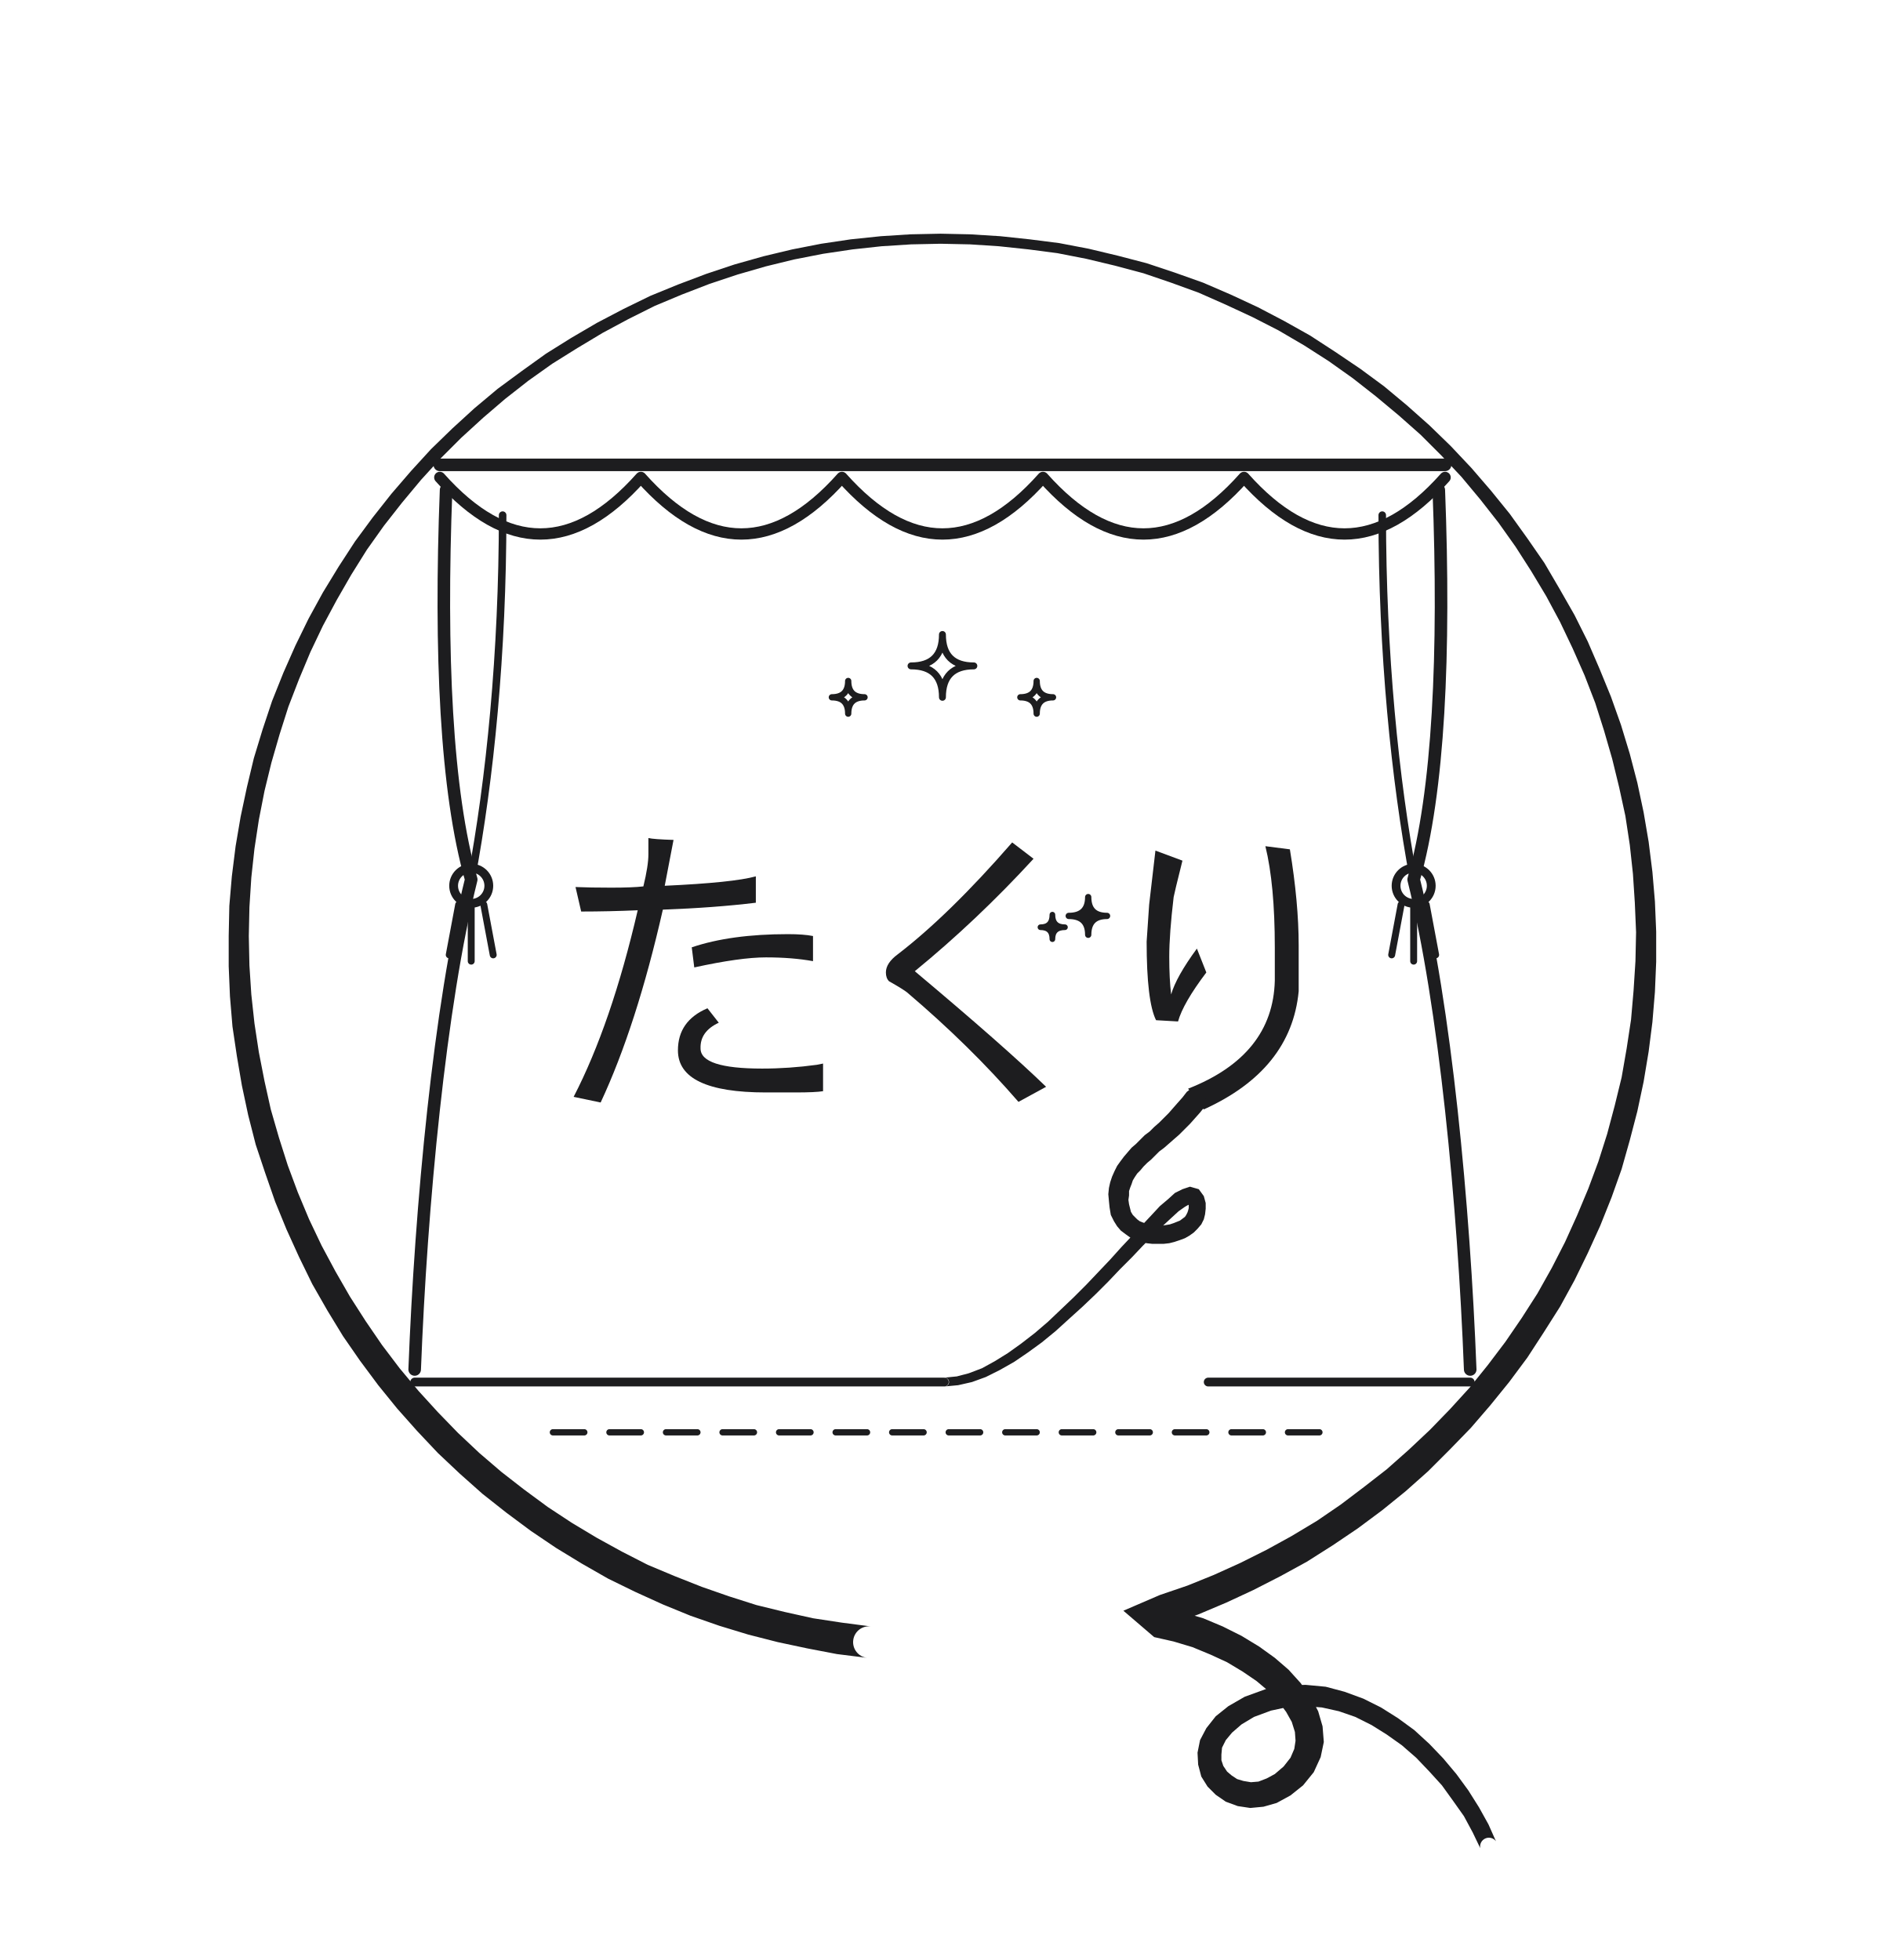
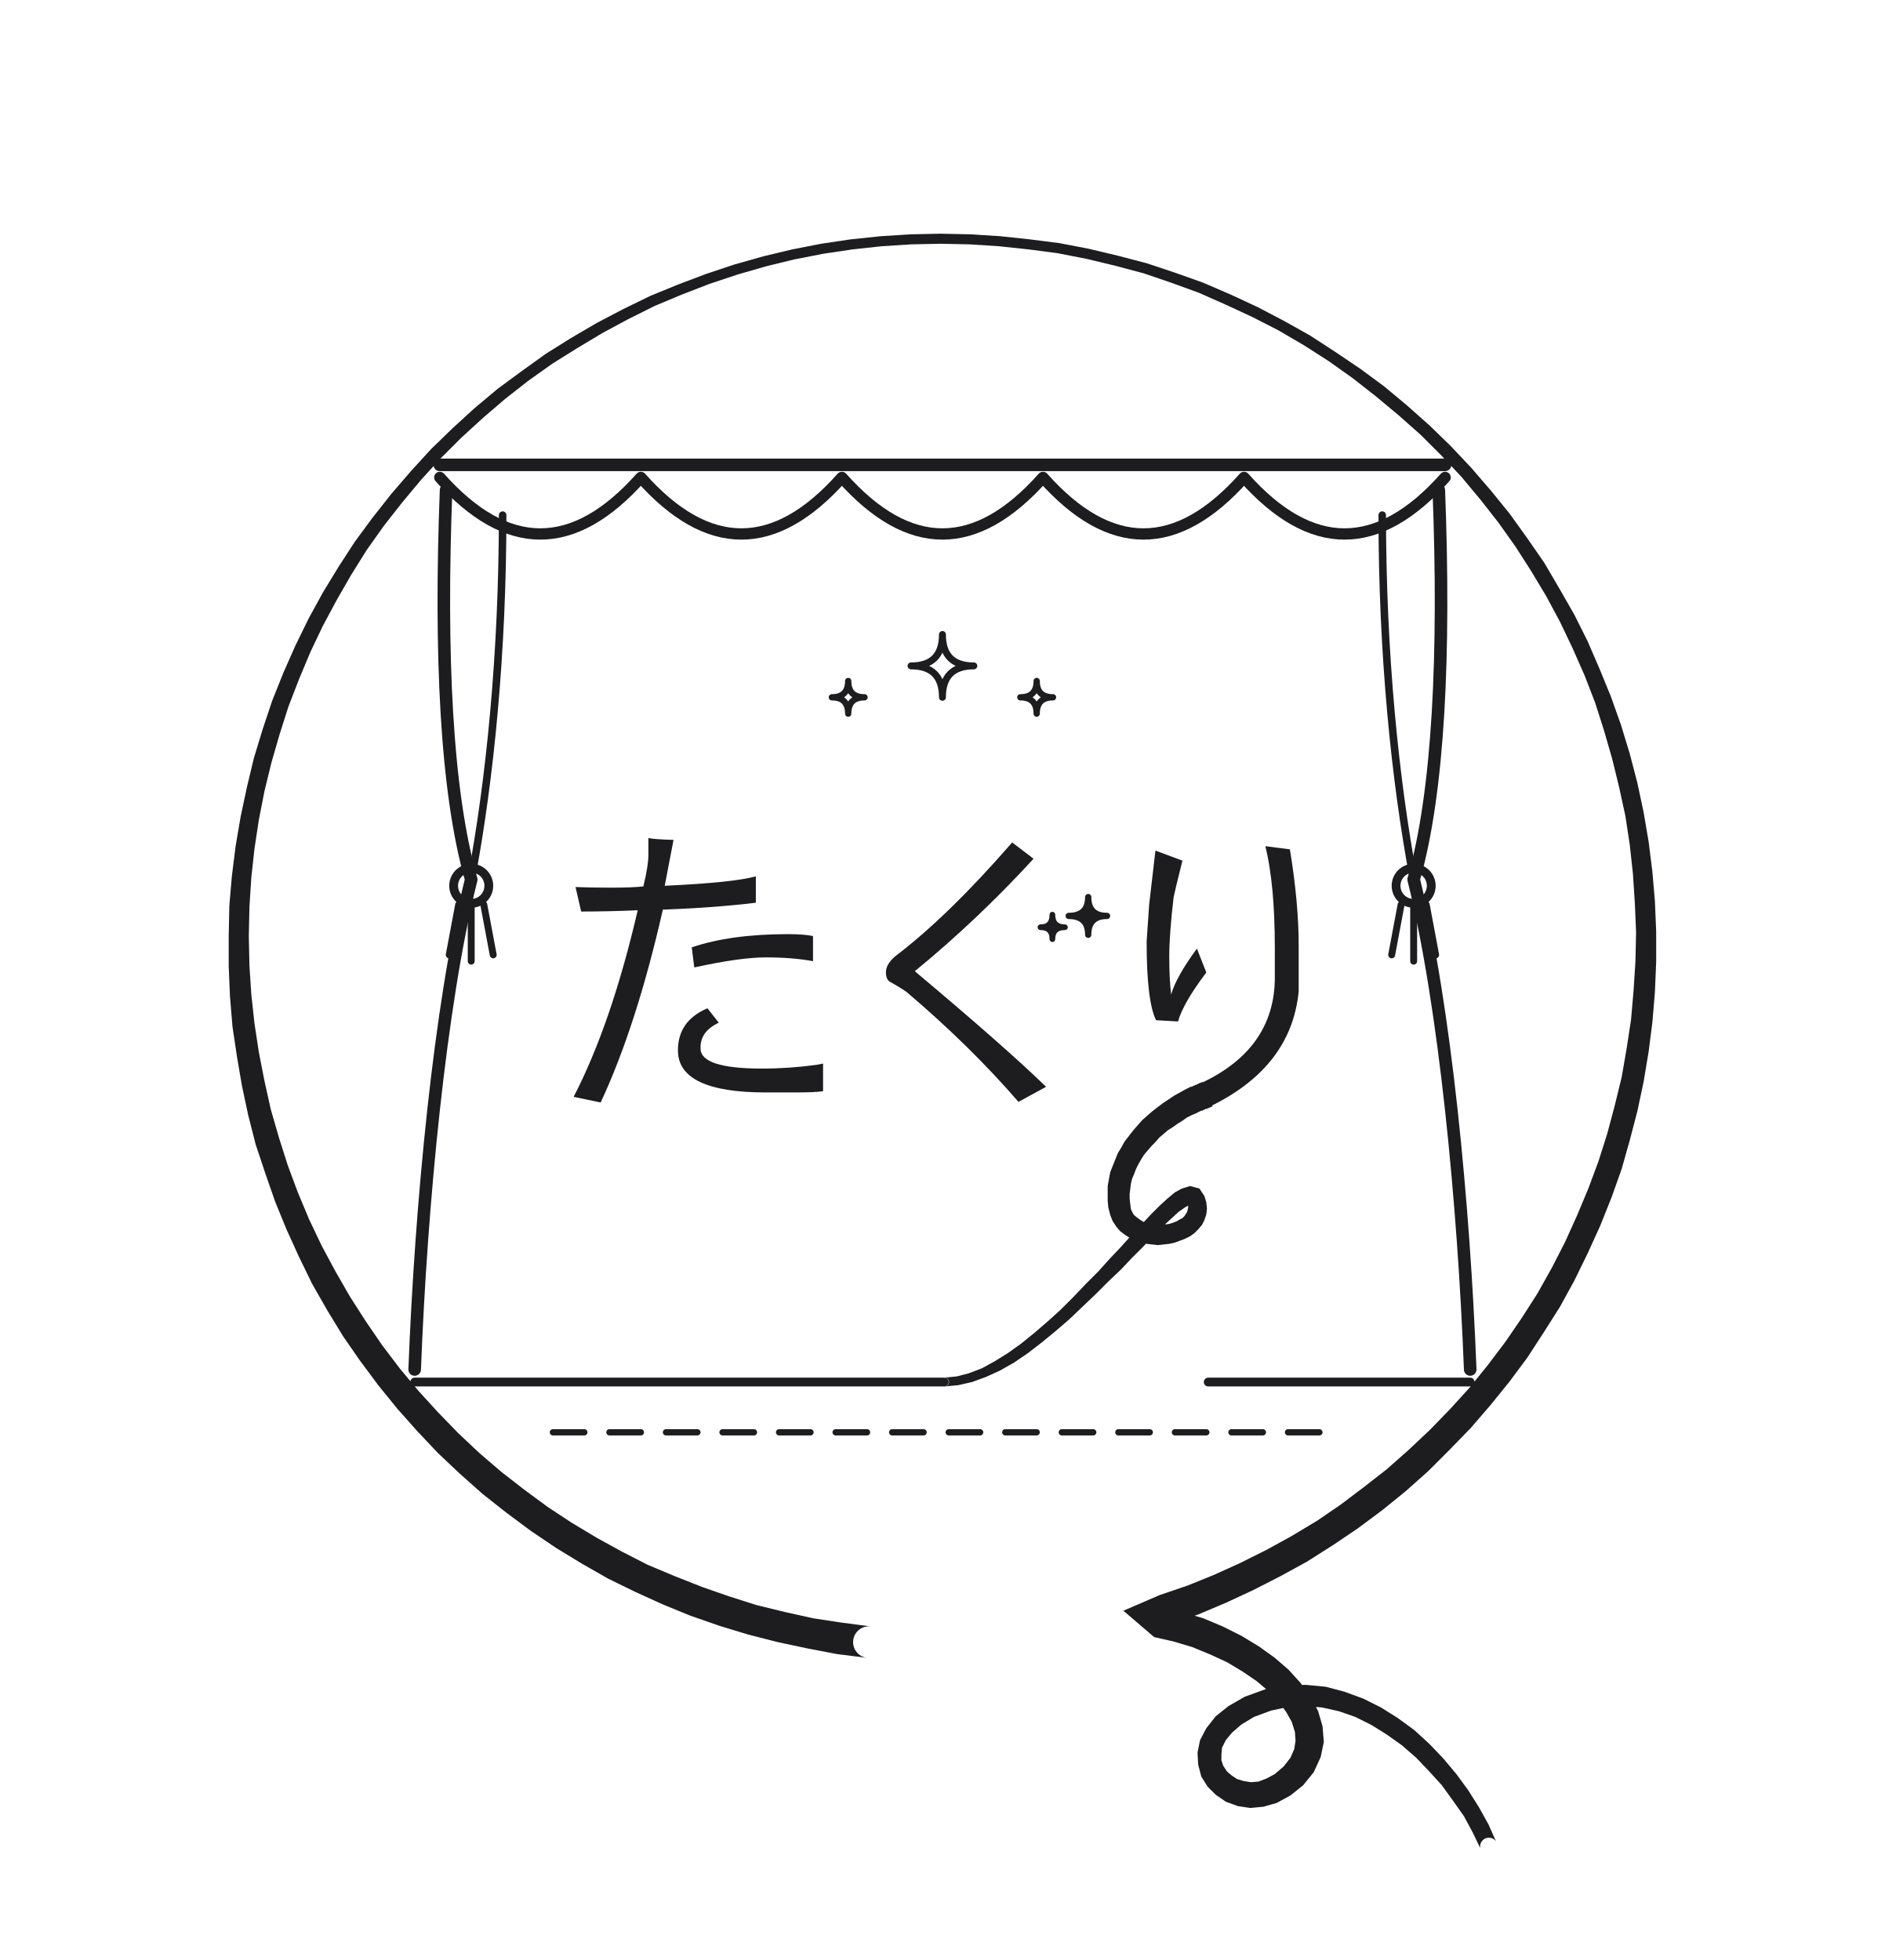
<svg xmlns="http://www.w3.org/2000/svg" viewBox="0 0 300 312" width="300" height="312" role="img" aria-label="たぐり">
  <path d="M138.6 258.9 134.0 258.3 129.4 257.6 124.9 256.6 120.4 255.5 116.0 254.1 111.7 252.6 107.4 250.9 103.1 249.1 99.0 247.0 95.0 244.8 91.0 242.4 87.2 239.9 83.4 237.1 79.8 234.3 76.3 231.3 72.9 228.1 69.7 224.8 66.6 221.4 63.6 217.8 60.8 214.1 58.2 210.3 55.7 206.4 53.4 202.4 51.2 198.3 49.2 194.1 47.4 189.8 45.8 185.5 44.4 181.1 43.1 176.6 42.1 172.1 41.2 167.5 40.5 162.9 40.0 158.3 39.7 153.7 39.6 149.0 39.7 144.4 40.0 139.7 40.5 135.1 41.2 130.5 42.1 125.9 43.2 121.4 44.5 116.9 45.9 112.5 47.6 108.1 49.4 103.8 51.4 99.6 53.6 95.5 55.9 91.5 58.4 87.5 61.1 83.7 64.0 80.0 67.0 76.4 70.1 73.0 73.4 69.7 76.9 66.5 80.4 63.5 84.1 60.6 87.9 57.9 91.9 55.4 95.9 53.0 100.0 50.8 104.2 48.7 108.5 46.9 112.9 45.2 117.4 43.7 121.9 42.4 126.4 41.3 131.0 40.4 135.7 39.7 140.3 39.2 145.0 38.9 149.7 38.8 154.4 38.9 159.0 39.2 163.7 39.7 168.3 40.3 172.9 41.2 177.5 42.3 182.0 43.5 186.4 45.0 190.8 46.6 195.1 48.5 199.4 50.5 203.5 52.6 207.6 55.0 211.5 57.5 215.3 60.2 219.0 63.1 222.6 66.1 226.1 69.2 229.4 72.5 232.6 75.9 235.6 79.5 238.5 83.2 241.2 87.0 243.7 90.9 246.1 94.9 248.3 99.0 250.3 103.2 252.2 107.5 253.9 111.9 255.3 116.3 256.6 120.8 257.7 125.3 258.7 129.9 259.4 134.5 259.9 139.1 260.2 143.7 260.4 148.4 260.3 153.0 260.0 157.7 259.6 162.3 258.9 166.9 258.1 171.5 257.0 176.0 255.8 180.5 254.4 184.9 252.8 189.2 251.0 193.5 249.1 197.7 247.0 201.8 244.7 205.9 242.2 209.8 239.6 213.6 236.8 217.3 233.9 220.9 230.8 224.3 227.6 227.6 224.2 230.8 220.7 233.9 217.1 236.7 213.4 239.5 209.6 242.1 205.6 244.5 201.6 246.7 197.4 248.8 193.2 250.7 189.0 252.4 184.6 253.9 178.8 256.4 183.7 260.6 186.8 261.3 189.8 262.2 192.7 263.4 195.3 264.6 197.8 266.1 200.0 267.6 201.9 269.2 203.5 270.9 204.7 272.5 205.6 274.1 206.1 275.7 206.2 277.1 206.0 278.4 205.4 279.8 204.3 281.2 202.9 282.4 201.6 283.1 200.3 283.6 199.1 283.7 197.9 283.5 196.9 283.2 196.0 282.6 195.3 282.0 194.7 281.1 194.4 280.2 194.4 279.3 194.5 278.2 195.1 277.0 196.1 275.8 197.6 274.5 199.6 273.3 202.3 272.3 205.1 271.7 207.8 271.6 210.4 271.8 213.1 272.4 215.7 273.3 218.3 274.6 220.7 276.1 223.1 277.8 225.4 279.8 227.5 282.0 229.5 284.2 231.3 286.7 233.0 289.1 234.4 291.7 235.6 294.2 A1.4 1.4 0 0 1 238.1 293.1 L238.1 293.1 236.9 290.4 235.4 287.7 233.7 285.0 231.8 282.4 229.7 279.9 227.5 277.6 225.1 275.4 222.5 273.5 219.8 271.8 217.0 270.4 214.0 269.3 211.0 268.5 207.8 268.2 204.6 268.3 201.4 268.9 198.1 270.1 195.5 271.6 193.5 273.2 192.0 275.1 191.0 277.0 190.6 279.0 190.7 280.9 191.2 282.8 192.2 284.4 193.5 285.7 195.1 286.8 197.0 287.5 199.0 287.8 201.1 287.6 203.2 287.0 205.4 285.8 207.4 284.2 209.1 282.1 210.2 279.7 210.7 277.3 210.5 274.8 209.8 272.4 208.6 270.1 207.0 267.9 205.1 265.8 202.9 263.9 200.4 262.1 197.6 260.4 194.6 258.9 191.5 257.6 188.1 256.6 184.7 255.7 183.0 258.9 186.2 258.6 190.7 257.0 195.2 255.1 199.5 253.1 203.8 250.9 208.0 248.6 212.1 246.0 216.1 243.3 220.0 240.4 223.7 237.4 227.3 234.2 230.7 230.8 234.1 227.3 237.2 223.7 240.2 220.0 243.1 216.1 245.7 212.1 248.3 208.0 250.6 203.8 252.7 199.5 254.7 195.1 256.5 190.6 258.1 186.1 259.4 181.5 260.6 176.9 261.6 172.2 262.4 167.4 263.0 162.7 263.4 157.9 263.6 153.1 263.6 148.3 263.4 143.5 263.0 138.8 262.4 134.0 261.6 129.3 260.6 124.6 259.4 120.0 258.0 115.4 256.4 110.9 254.6 106.5 252.7 102.1 250.6 97.9 248.2 93.7 245.8 89.6 243.1 85.7 240.3 81.8 237.3 78.1 234.2 74.5 230.9 71.0 227.5 67.7 223.9 64.5 220.3 61.5 216.5 58.7 212.5 56.0 208.5 53.4 204.4 51.1 200.2 48.9 195.9 46.9 191.5 45.0 187.0 43.4 182.5 41.9 177.9 40.7 173.3 39.6 168.6 38.7 163.9 38.1 159.2 37.6 154.4 37.3 149.7 37.2 144.9 37.3 140.2 37.6 135.4 38.1 130.7 38.8 126.1 39.7 121.5 40.8 116.9 42.1 112.4 43.6 107.9 45.3 103.5 47.1 99.2 49.2 95.0 51.4 90.9 53.8 86.9 56.3 83.0 59.1 79.2 61.9 75.5 65.0 72.0 68.2 68.6 71.5 65.4 75.0 62.3 78.6 59.3 82.4 56.5 86.2 53.9 90.2 51.4 94.3 49.1 98.5 47.0 102.8 45.1 107.1 43.3 111.6 41.8 116.1 40.4 120.7 39.3 125.3 38.3 130.0 37.5 134.7 36.9 139.5 36.5 144.2 36.4 149.0 36.4 153.8 36.6 158.6 37.0 163.4 37.7 168.1 38.5 172.8 39.5 177.5 40.7 182.2 42.2 186.7 43.8 191.3 45.6 195.7 47.6 200.1 49.7 204.4 52.1 208.6 54.6 212.7 57.3 216.6 60.2 220.5 63.2 224.2 66.4 227.8 69.7 231.3 73.2 234.6 76.8 237.8 80.6 240.8 84.5 243.7 88.5 246.4 92.6 248.9 96.8 251.3 101.1 253.4 105.5 255.4 109.9 257.2 114.5 258.8 119.1 260.2 123.8 261.4 128.5 262.4 133.2 263.3 138.0 263.9 A2.5 2.5 0 0 1 138.6 258.9Z" fill="#1d1d1f" />
  <path d="M70 74 L230 74" fill="none" stroke="#1d1d1f" stroke-width="2.0" stroke-linecap="round" stroke-linejoin="round" />
  <path d="M70 76 Q86 94 102 76 Q118 94 134 76 Q150 94 166 76 Q182 94 198 76 Q214 94 230 76" fill="none" stroke="#1d1d1f" stroke-width="1.8" stroke-linecap="round" stroke-linejoin="round" />
  <path d="M71 78 C70 104 71 126 75 140 C70 160 67 192 66 218" fill="none" stroke="#1d1d1f" stroke-width="2.0" stroke-linecap="round" stroke-linejoin="round" />
  <path d="M80 82 C80 104 78 124 75 140" fill="none" stroke="#1d1d1f" stroke-width="1.2" stroke-linecap="round" stroke-linejoin="round" />
  <path d="M229 78 C230 104 229 126 225 140 C230 160 233 192 234 218" fill="none" stroke="#1d1d1f" stroke-width="2.0" stroke-linecap="round" stroke-linejoin="round" />
  <path d="M220 82 C220 104 222 124 225 140" fill="none" stroke="#1d1d1f" stroke-width="1.2" stroke-linecap="round" stroke-linejoin="round" />
  <circle cx="75" cy="141" r="2.8" fill="none" stroke="#1d1d1f" stroke-width="1.4" />
  <path d="M73 144 L71.5 152 M75 144 L75 153 M77 144 L78.5 152" fill="none" stroke="#1d1d1f" stroke-width="1.1" stroke-linecap="round" stroke-linejoin="round" />
  <circle cx="225" cy="141" r="2.8" fill="none" stroke="#1d1d1f" stroke-width="1.4" />
  <path d="M223 144 L221.5 152 M225 144 L225 153 M227 144 L228.5 152" fill="none" stroke="#1d1d1f" stroke-width="1.1" stroke-linecap="round" stroke-linejoin="round" />
  <path d="M131 173.7V169.3L130 169.5Q125.6 170.1 121.3 170.1Q111.5 170.1 111.5 166.9Q111.4 164.2 114.4 162.8L112.6 160.5Q107.9 162.5 107.9 167.2Q107.9 173.9 121.9 173.9Q123.5 173.9 126.6 173.9Q129.8 173.9 131 173.7ZM129.4 153V149Q127.9 148.7 125.4 148.7Q116.3 148.7 110.1 150.8L110.5 154Q117.8 152.4 121.9 152.4Q126.1 152.4 129.4 153ZM91.3 174.6 95.6 175.5Q101.3 163.3 105.5 144.8Q113.7 144.5 120.3 143.7V139.5Q116.7 140.5 105.8 141L107.2 133.7Q104 133.6 103.2 133.4Q103.2 134.2 103.2 136Q103.2 137.8 102.4 141.1Q100.7 141.3 97.3 141.3Q93.9 141.3 91.6 141.2L92.5 145.1Q96.9 145.1 101.5 144.9Q97.3 163 91.3 174.6Z" fill="#1d1d1f" />
  <path d="M162.1 175.4 166.5 173Q159.9 166.6 145.6 154.6Q155.5 146.5 164.5 136.7L161.1 134.1Q151.1 145.6 142.9 151.9Q141 153.3 141 154.8Q141 155.7 141.5 156.2Q143.8 157.5 144.4 158Q154.4 166.5 162.1 175.4Z" fill="#1d1d1f" />
  <path d="M173.2 142.8 Q173.2 145.8 176.2 145.8 Q173.2 145.8 173.2 148.8 Q173.2 145.8 170.1 145.8 Q173.2 145.8 173.2 142.8Z" fill="#1d1d1f" stroke="#1d1d1f" stroke-width="1.0" stroke-linejoin="round" />
  <path d="M167.5 145.6 Q167.5 147.6 169.5 147.6 Q167.5 147.6 167.5 149.5 Q167.5 147.6 165.6 147.6 Q167.5 147.6 167.5 145.6Z" fill="#1d1d1f" stroke="#1d1d1f" stroke-width="0.9" stroke-linejoin="round" />
  <path d="M190.5 151Q187.2 155.5 186.4 158.3Q186.1 155.8 186.1 152.3Q186.1 148.7 186.8 142.8Q186.9 142.2 188.2 137L183.9 135.4L182.9 144Q182.5 149.8 182.5 149.9Q182.5 159.4 184 162.4L187.5 162.6Q188.3 159.7 192 154.8ZM205.3 135.2 201.4 134.7Q202.9 140.8 202.9 150.8V156.1Q202.6 168 189.1 173.3L191.6 176.6Q205.5 170.3 206.7 157.8Q206.7 157.3 206.7 150.5Q206.7 143.7 205.3 135.2Z" fill="#1d1d1f" />
-   <path d="M191.1 172.6 190.9 172.7 190.7 172.8 190.6 172.8 190.5 172.9 190.4 172.9 190.3 173.0 190.2 173.0 190.1 173.0 190.0 173.1 190.0 173.1 189.9 173.1 189.8 173.1 189.8 173.1 189.8 173.2 189.7 173.2 189.7 173.2 189.7 173.2 189.7 173.2 189.7 173.2 189.7 173.2 189.7 173.2 189.7 173.2 189.7 173.2 188.9 173.8 188.2 174.7 187.4 175.6 186.7 176.4 186.0 177.2 185.2 178.0 184.5 178.7 183.7 179.4 183.0 180.1 182.2 180.7 181.5 181.4 180.8 182.1 180.1 182.7 179.5 183.4 178.9 184.1 178.3 184.9 177.8 185.6 177.4 186.4 177.0 187.3 176.7 188.2 176.5 189.1 176.4 190.1 176.5 191.2 176.6 192.2 176.8 193.4 177.3 194.4 177.8 195.2 178.4 195.9 179.2 196.5 179.9 197.0 180.8 197.4 181.6 197.7 182.5 197.9 183.4 198.0 184.3 198.0 185.2 198.0 186.1 197.9 186.9 197.7 187.8 197.4 188.6 197.1 189.3 196.7 190.0 196.2 190.6 195.6 191.2 194.9 191.6 194.1 191.8 193.3 191.9 192.4 191.9 191.5 191.6 190.4 190.8 189.3 189.4 188.9 188.2 189.3 187.0 189.9 185.9 190.9 184.6 192.0 183.3 193.4 181.8 195.0 180.2 196.7 178.5 198.5 176.7 200.5 174.8 202.5 172.9 204.5 170.9 206.5 168.8 208.5 166.8 210.4 164.7 212.2 162.5 213.9 160.4 215.4 158.3 216.7 156.3 217.8 154.2 218.6 152.3 219.1 150.3 219.3 A0.70 0.70 0 0 1 150.4 220.7 L150.4 220.7 152.5 220.5 154.7 220.0 156.9 219.2 159.1 218.1 161.4 216.8 163.6 215.3 165.8 213.7 168.0 211.9 170.2 209.9 172.3 208.0 174.4 206.0 176.4 204.0 178.3 202.0 180.2 200.1 181.9 198.3 183.5 196.7 185.0 195.2 186.4 193.9 187.6 192.8 188.6 192.1 189.3 191.7 189.5 191.6 189.2 191.5 189.1 191.5 189.2 191.9 189.2 192.3 189.1 192.7 189.0 193.0 188.8 193.4 188.6 193.7 188.2 194.0 187.8 194.3 187.3 194.5 186.8 194.7 186.2 194.9 185.6 195.0 185.0 195.1 184.3 195.1 183.7 195.0 183.1 194.9 182.5 194.8 181.9 194.6 181.4 194.4 181.0 194.1 180.6 193.7 180.3 193.4 180.0 192.9 179.9 192.5 179.7 191.7 179.6 191.0 179.7 190.3 179.7 189.6 179.9 189.0 180.1 188.5 180.3 187.9 180.6 187.4 181.0 186.8 181.5 186.3 182.0 185.7 182.6 185.1 183.2 184.6 183.8 184.0 184.5 183.3 185.3 182.7 186.1 182.0 186.9 181.3 187.7 180.6 188.5 179.8 189.4 178.9 190.2 178.0 191.0 177.1 191.8 176.1 191.0 176.7 191.0 176.7 191.0 176.7 191.0 176.7 191.0 176.7 191.0 176.7 191.1 176.7 191.1 176.7 191.1 176.7 191.1 176.6 191.2 176.6 191.2 176.6 191.2 176.6 191.3 176.6 191.4 176.6 191.4 176.5 191.5 176.5 191.6 176.5 191.7 176.4 191.8 176.4 192.0 176.3 192.1 176.3 192.3 176.2 192.4 176.2Z" fill="#1d1d1f" />
+   <path d="M191.4 172.2 191.3 172.3 191.2 172.3 191.1 172.3 191.1 172.4 191.0 172.4 190.9 172.4 190.8 172.5 190.8 172.5 190.7 172.5 190.6 172.6 190.5 172.6 190.5 172.6 190.4 172.7 190.3 172.7 190.2 172.7 190.2 172.8 190.1 172.8 190.0 172.8 189.9 172.9 189.8 172.9 189.8 172.9 189.7 173.0 189.6 173.0 189.5 173.0 188.7 173.4 187.8 173.9 186.9 174.4 186.0 175.0 185.1 175.6 184.3 176.2 183.4 176.9 182.6 177.6 181.8 178.3 181.1 179.1 180.4 179.9 179.7 180.8 179.0 181.7 178.5 182.6 177.9 183.6 177.5 184.6 177.1 185.6 176.7 186.6 176.5 187.7 176.3 188.8 176.3 189.9 176.3 191.1 176.4 192.2 176.7 193.4 177.1 194.4 177.7 195.3 178.3 196.0 179.1 196.6 179.9 197.1 180.7 197.5 181.6 197.8 182.5 198.0 183.4 198.1 184.3 198.2 185.2 198.1 186.1 198.0 187.0 197.8 187.8 197.5 188.6 197.2 189.4 196.8 190.1 196.3 190.7 195.7 191.3 195.0 191.7 194.2 192.0 193.3 192.1 192.4 192.0 191.4 191.7 190.4 190.9 189.2 189.4 188.8 188.1 189.2 187.0 189.8 185.8 190.8 184.6 191.9 183.2 193.3 181.7 194.9 180.1 196.6 178.4 198.5 176.6 200.4 174.8 202.4 172.8 204.4 170.8 206.5 168.8 208.5 166.7 210.4 164.6 212.2 162.5 213.9 160.4 215.4 158.3 216.7 156.3 217.8 154.2 218.6 152.3 219.1 150.3 219.3 A0.70 0.70 0 0 1 150.4 220.7 L150.4 220.7 152.5 220.5 154.7 220.0 156.9 219.2 159.1 218.2 161.4 216.9 163.6 215.4 165.8 213.7 168.0 211.9 170.2 210.0 172.3 208.0 174.4 206.0 176.4 204.0 178.4 202.1 180.2 200.2 182.0 198.4 183.6 196.7 185.1 195.2 186.4 194.0 187.6 192.9 188.6 192.2 189.3 191.8 189.5 191.7 189.1 191.6 189.0 191.5 189.1 191.9 189.1 192.3 189.0 192.7 188.9 193.0 188.7 193.3 188.5 193.6 188.2 193.9 187.8 194.1 187.3 194.4 186.8 194.6 186.2 194.8 185.6 194.9 185.0 194.9 184.3 195.0 183.7 194.9 183.1 194.8 182.5 194.7 182.0 194.5 181.5 194.2 181.1 193.9 180.7 193.6 180.4 193.3 180.2 192.9 180.0 192.5 179.9 191.7 179.8 190.9 179.8 190.0 179.9 189.2 180.0 188.4 180.2 187.6 180.5 186.9 180.8 186.1 181.2 185.3 181.6 184.6 182.1 183.8 182.7 183.1 183.3 182.4 183.9 181.8 184.5 181.1 185.2 180.5 185.9 179.9 186.7 179.4 187.4 178.9 188.2 178.4 188.9 177.9 189.7 177.5 190.4 177.2 191.2 176.8 191.2 176.8 191.3 176.8 191.4 176.8 191.5 176.7 191.5 176.7 191.6 176.7 191.7 176.6 191.8 176.6 191.8 176.6 191.9 176.5 192.0 176.5 192.1 176.5 192.2 176.5 192.2 176.4 192.3 176.4 192.4 176.4 192.5 176.3 192.5 176.3 192.6 176.3 192.7 176.2 192.8 176.2 192.9 176.2 192.9 176.1 193.0 176.1Z" fill="#1d1d1f" />
  <path d="M150.3 220 L66 220" fill="none" stroke="#1d1d1f" stroke-width="1.4" stroke-linecap="round" stroke-linejoin="round" />
  <path d="M192.3 220 L234 220" fill="none" stroke="#1d1d1f" stroke-width="1.4" stroke-linecap="round" stroke-linejoin="round" />
  <path d="M88 228 L212 228" fill="none" stroke="#1d1d1f" stroke-width="1.0" stroke-linecap="round" stroke-linejoin="round" stroke-dasharray="5 4" />
  <path d="M150.0 101.0 Q150.0 106.0 155.0 106.0 Q150.0 106.0 150.0 111.0 Q150.0 106.0 145.0 106.0 Q150.0 106.0 150.0 101.0Z" fill="none" stroke="#1d1d1f" stroke-width="1.1" stroke-linejoin="round" />
  <path d="M135.0 108.4 Q135.0 111.0 137.6 111.0 Q135.0 111.0 135.0 113.6 Q135.0 111.0 132.4 111.0 Q135.0 111.0 135.0 108.4Z" fill="none" stroke="#1d1d1f" stroke-width="1.0" stroke-linejoin="round" />
  <path d="M165.0 108.4 Q165.0 111.0 167.6 111.0 Q165.0 111.0 165.0 113.6 Q165.0 111.0 162.4 111.0 Q165.0 111.0 165.0 108.4Z" fill="none" stroke="#1d1d1f" stroke-width="1.0" stroke-linejoin="round" />
</svg>
